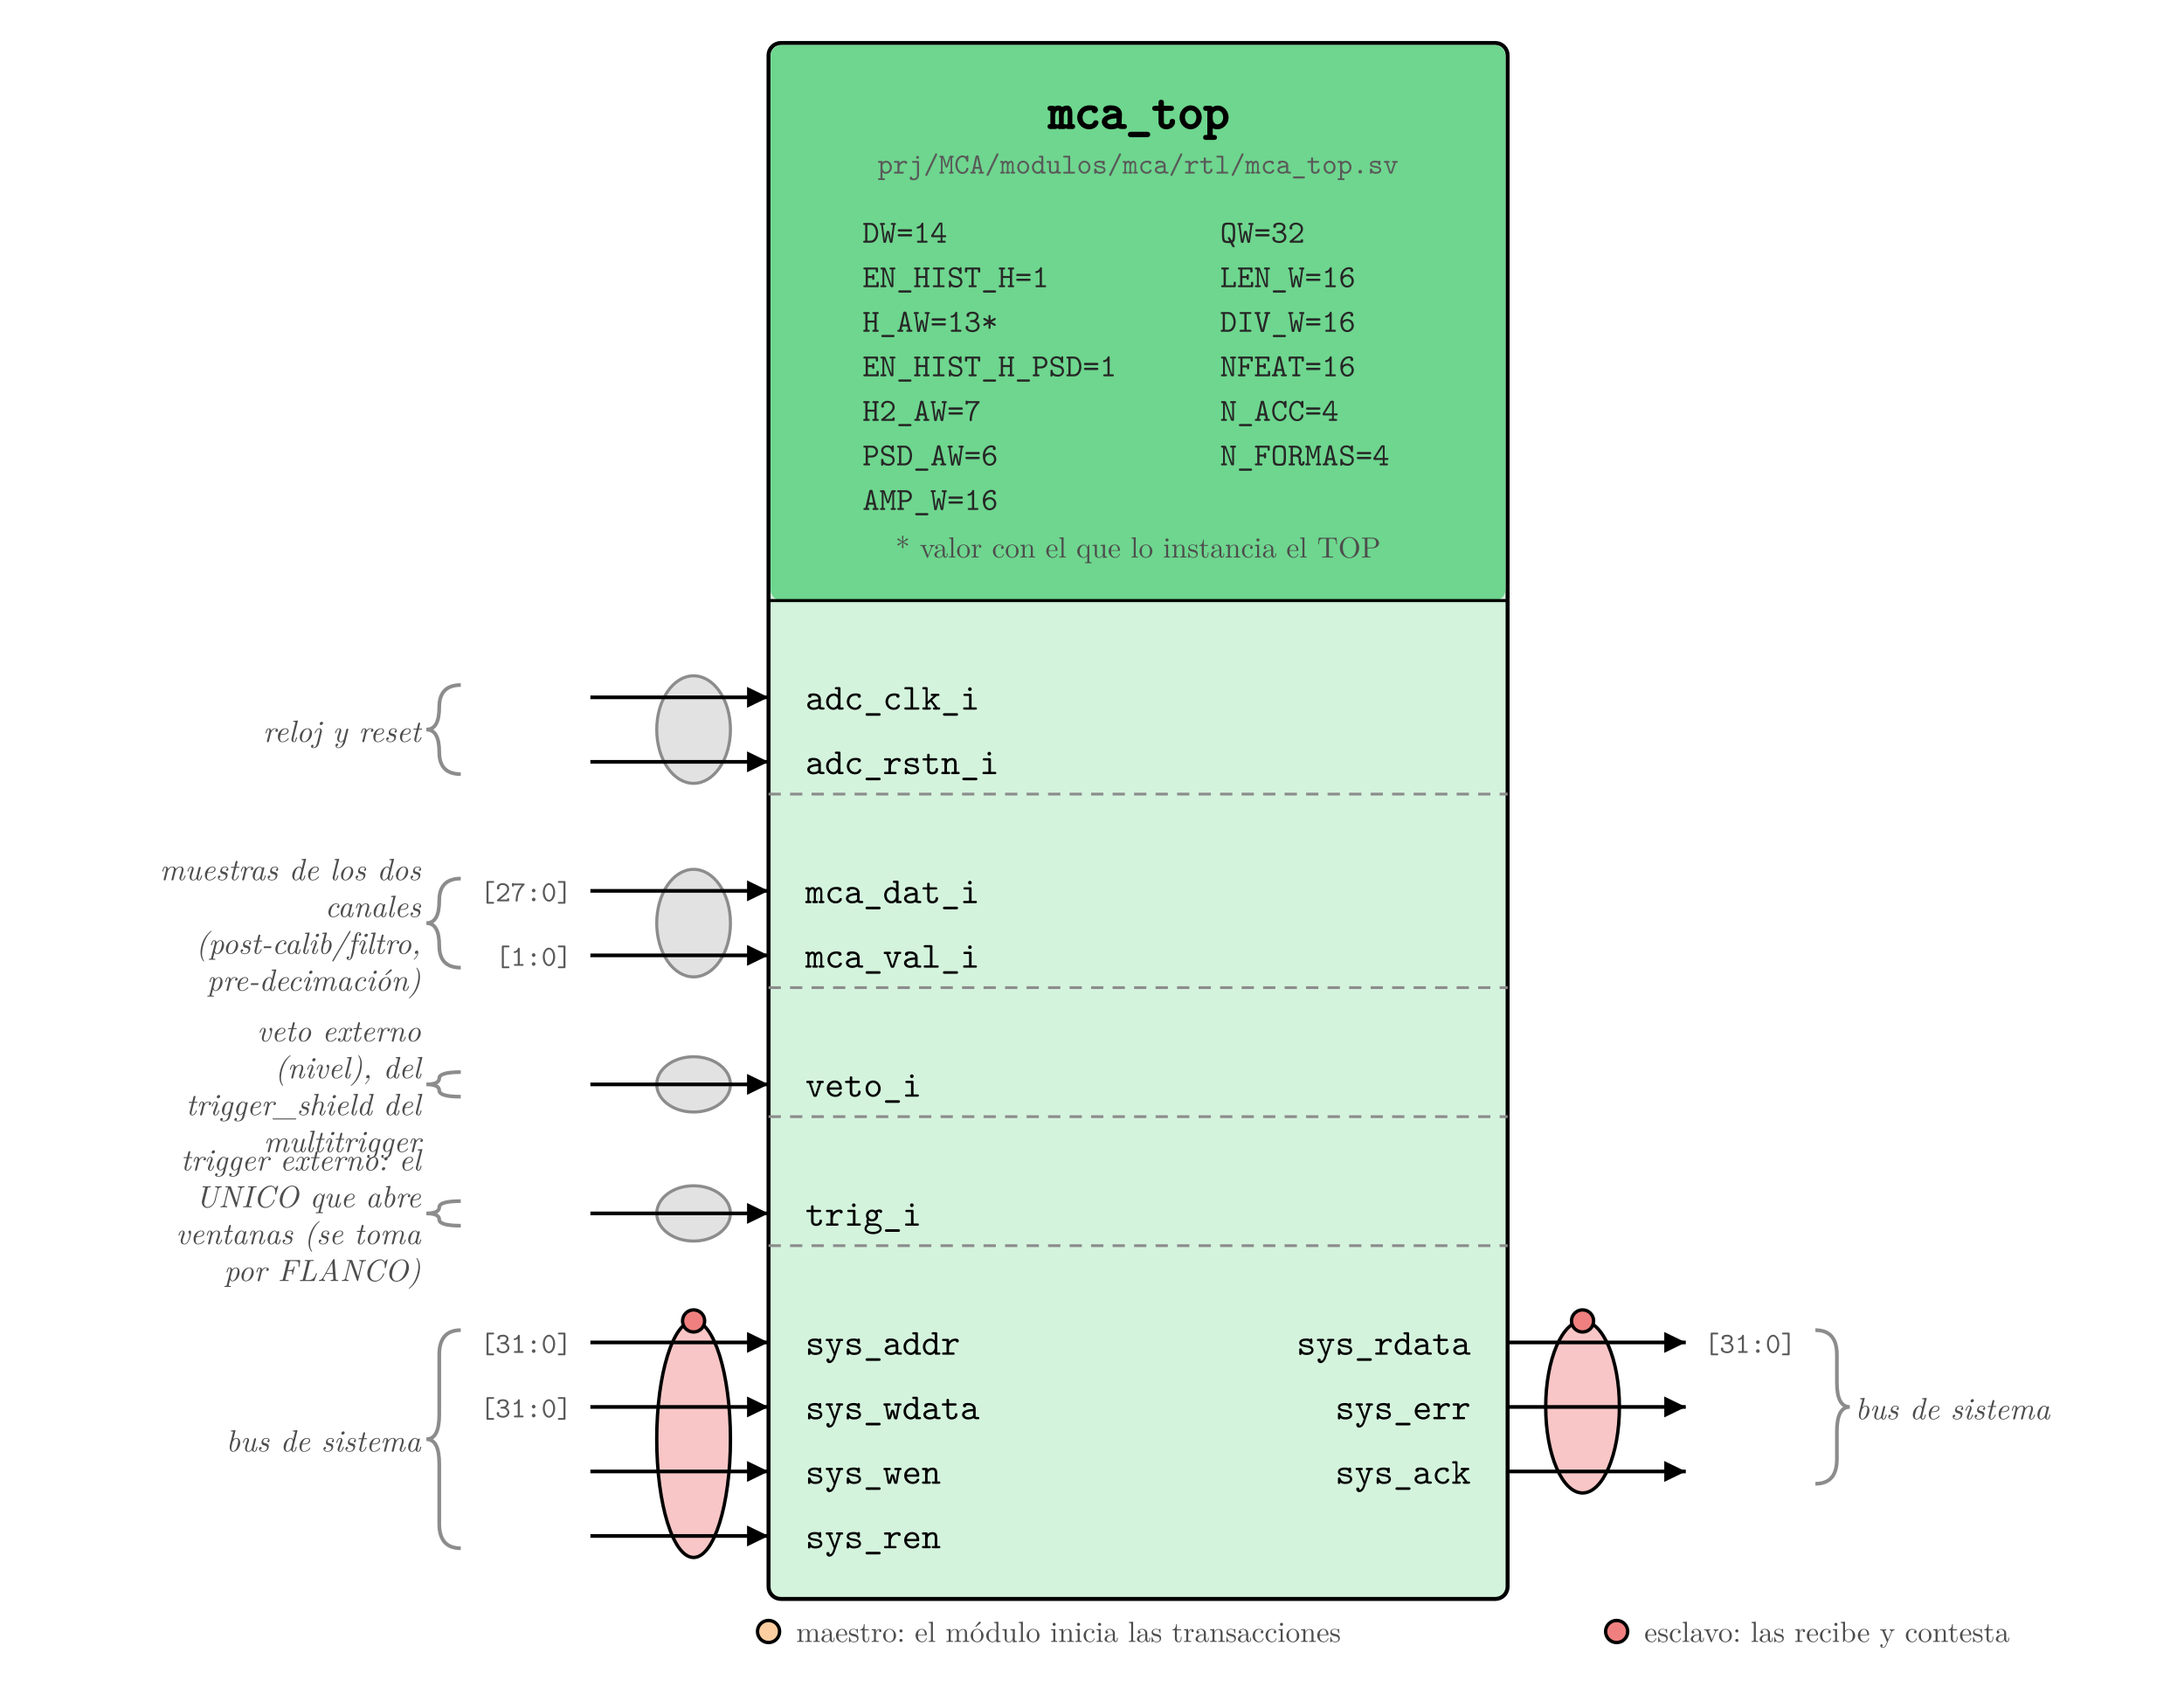
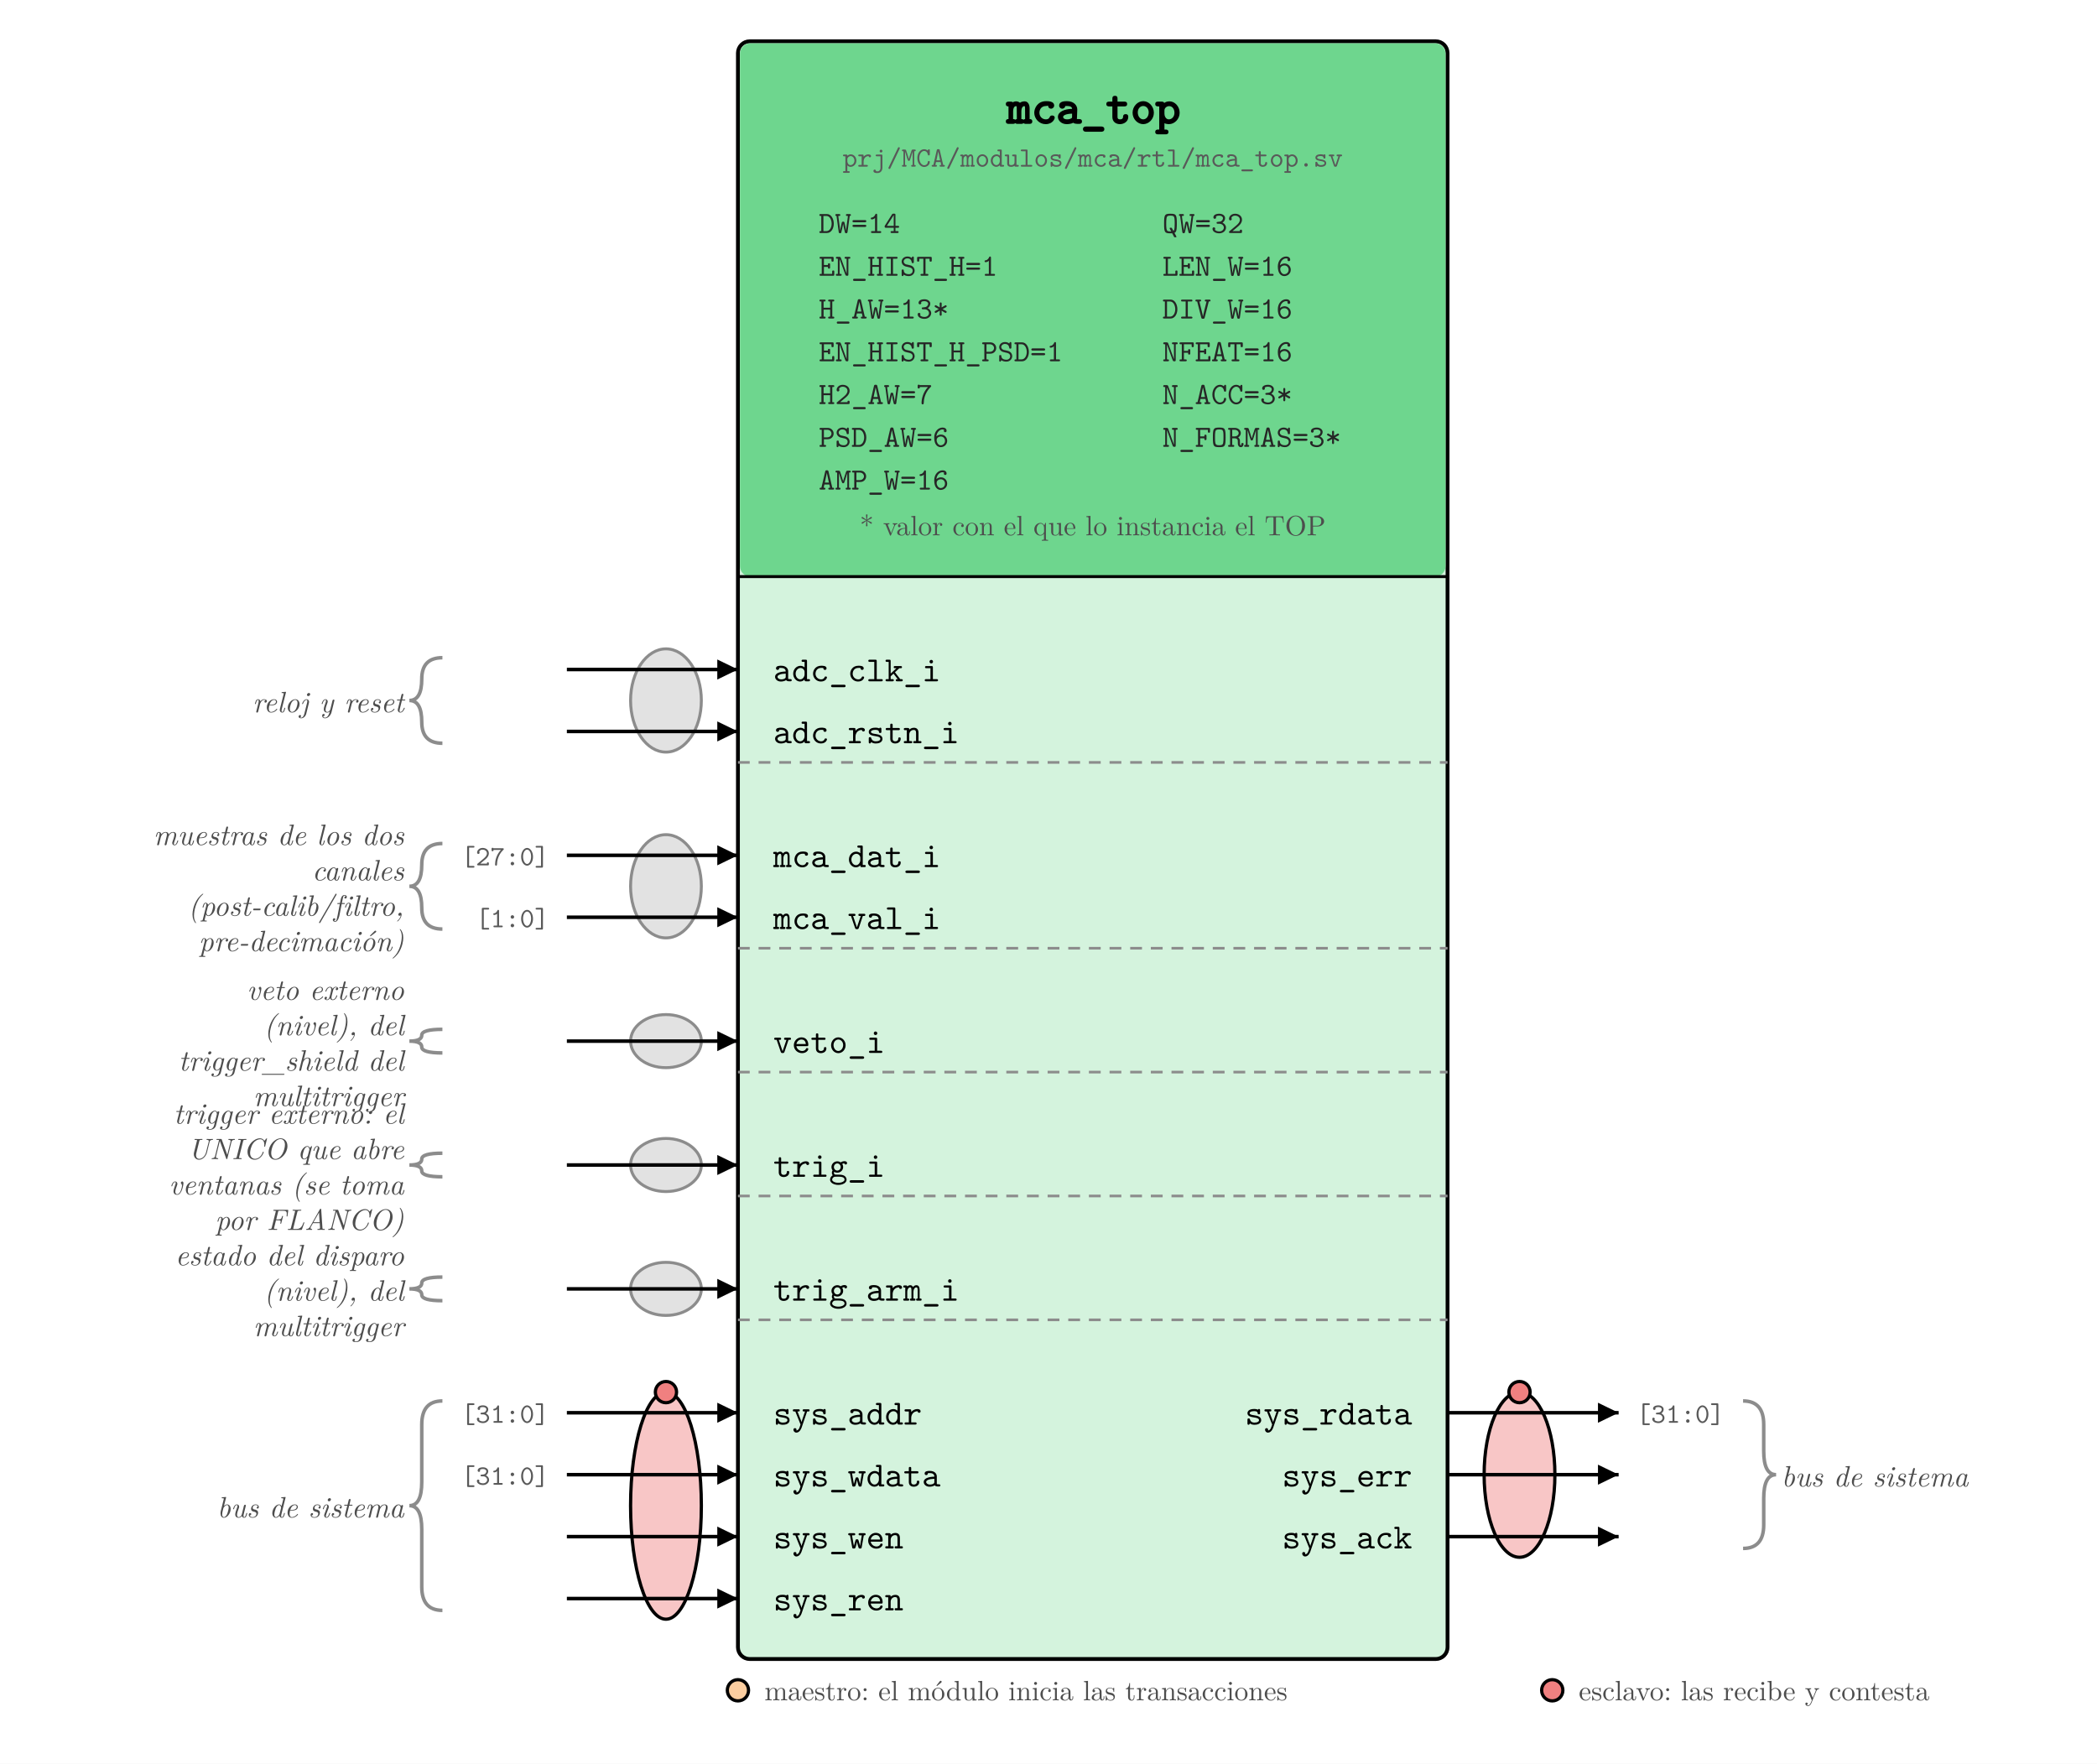
- <svg xmlns="http://www.w3.org/2000/svg" width="711" height="556" viewBox="0 0 711 556" font-family="&quot;Latin Modern Mono&quot;,&quot;CMU Typewriter Text&quot;,ui-monospace,SFMono-Regular,Menlo,Consolas,monospace">
+ <svg xmlns="http://www.w3.org/2000/svg" width="711" height="598" viewBox="0 0 711 598" font-family="&quot;Latin Modern Mono&quot;,&quot;CMU Typewriter Text&quot;,ui-monospace,SFMono-Regular,Menlo,Consolas,monospace">
  <style>
  .bg{fill:#ffffff}            .box{stroke:#000000;stroke-width:1.3}
  .hdr{stroke:none}
  .rule{stroke:#000000;stroke-width:1.0}
  .sep{stroke:#8c8c8c;stroke-width:0.9;stroke-dasharray:4 3}
  .pin{stroke:#000000;stroke-width:1.2;fill:none}
  .arr{fill:#000000;stroke:none}
  .nm{fill:#000000}            .wd{fill:#595959}
  .gp{fill:#4d4d4d;font-style:italic;font-family:"Latin Modern Roman","CMU Serif","Computer Modern Serif",Georgia,serif}
  .ti{fill:#000000;font-weight:700} .sb{fill:#595959} .pr{fill:#262626}
  .lg{fill:#4d4d4d;font-family:"Latin Modern Roman","CMU Serif","Computer Modern Serif",Georgia,serif}
  /* Tintes planos y no fill-opacity: hay renderers de SVG a PNG que ignoran la
     opacidad y dejan la elipse maciza, tapando los cables que abarca. */
  .brc{fill:none;stroke:#8c8c8c;stroke-width:1.2}
  .bus {fill:#e2e2e2;stroke:#8c8c8c;stroke-width:1.0}
  .busm{fill:#fdddbc;stroke:#000000;stroke-width:1.1}
  .buss{fill:#f8c6c6;stroke:#000000;stroke-width:1.1}
  .dotm{fill:#fccea0;stroke:#000000;stroke-width:1.1}
  .dots{fill:#f08080;stroke:#000000;stroke-width:1.1}
</style>
-   <rect class="bg" x="0" y="0" width="711" height="556" />
-   <rect class="box" x="250.2" y="14.0" width="240.6" height="506.5" rx="4" fill="#d4f3dd" />
+   <rect class="bg" x="0" y="0" width="711" height="598" />
+   <rect class="box" x="250.2" y="14.0" width="240.6" height="548.5" rx="4" fill="#d4f3dd" />
  <rect class="hdr" x="250.9" y="14.7" width="239.2" height="180.8" rx="3.5" fill="#6ed68e" />
  <text class="ti" x="370.5" y="42.0" font-size="16" text-anchor="middle">mca_top</text>
  <text class="sb" x="370.5" y="56.5" font-size="9.5" text-anchor="middle">prj/MCA/modulos/mca/rtl/mca_top.sv</text>
-   <text class="pr" x="280.8" y="79.0" font-size="10.5">DW=14</text>
-   <text class="pr" x="280.8" y="93.5" font-size="10.5">EN_HIST_H=1</text>
-   <text class="pr" x="280.8" y="108.0" font-size="10.5">H_AW=13*</text>
-   <text class="pr" x="280.8" y="122.5" font-size="10.5">EN_HIST_H_PSD=1</text>
-   <text class="pr" x="280.8" y="137.0" font-size="10.5">H2_AW=7</text>
-   <text class="pr" x="280.8" y="151.5" font-size="10.5">PSD_AW=6</text>
-   <text class="pr" x="280.8" y="166.0" font-size="10.5">AMP_W=16</text>
-   <text class="pr" x="397.2" y="79.0" font-size="10.5">QW=32</text>
-   <text class="pr" x="397.2" y="93.5" font-size="10.5">LEN_W=16</text>
-   <text class="pr" x="397.2" y="108.0" font-size="10.5">DIV_W=16</text>
-   <text class="pr" x="397.2" y="122.5" font-size="10.5">NFEAT=16</text>
-   <text class="pr" x="397.2" y="137.0" font-size="10.5">N_ACC=4</text>
-   <text class="pr" x="397.2" y="151.5" font-size="10.5">N_FORMAS=4</text>
+   <text class="pr" x="277.6" y="79.0" font-size="10.5">DW=14</text>
+   <text class="pr" x="277.6" y="93.5" font-size="10.5">EN_HIST_H=1</text>
+   <text class="pr" x="277.6" y="108.0" font-size="10.5">H_AW=13*</text>
+   <text class="pr" x="277.6" y="122.5" font-size="10.5">EN_HIST_H_PSD=1</text>
+   <text class="pr" x="277.6" y="137.0" font-size="10.5">H2_AW=7</text>
+   <text class="pr" x="277.6" y="151.5" font-size="10.5">PSD_AW=6</text>
+   <text class="pr" x="277.6" y="166.0" font-size="10.5">AMP_W=16</text>
+   <text class="pr" x="394.1" y="79.0" font-size="10.5">QW=32</text>
+   <text class="pr" x="394.1" y="93.5" font-size="10.5">LEN_W=16</text>
+   <text class="pr" x="394.1" y="108.0" font-size="10.5">DIV_W=16</text>
+   <text class="pr" x="394.1" y="122.5" font-size="10.5">NFEAT=16</text>
+   <text class="pr" x="394.1" y="137.0" font-size="10.5">N_ACC=3*</text>
+   <text class="pr" x="394.1" y="151.5" font-size="10.5">N_FORMAS=3*</text>
  <text class="lg" x="370.5" y="181.5" font-size="9.5" text-anchor="middle">* valor con el que lo instancia el TOP</text>
  <line class="rule" x1="250.2" y1="195.5" x2="490.8" y2="195.5" />
  <ellipse class="bus" cx="225.8" cy="237.5" rx="12.0" ry="17.5" />
  <path class="brc" d="M150.0,223.0 Q143.0,223.0 143.0,230.2 L143.0,230.2 Q143.0,237.5 138.8,237.5 Q143.0,237.5 143.0,244.8 L143.0,244.8 Q143.0,252.0 150.0,252.0" />
  <text class="gp" x="137.0" y="241.5" font-size="10" text-anchor="end">reloj y reset</text>
  <line class="pin" x1="192.2" y1="227.0" x2="250.2" y2="227.0" />
  <path class="arr" d="M243.2,223.6 L250.2,227.0 L243.2,230.4 Z" />
  <text class="nm" x="262.2" y="231.0" font-size="12">adc_clk_i</text>
  <line class="pin" x1="192.2" y1="248.0" x2="250.2" y2="248.0" />
  <path class="arr" d="M243.2,244.6 L250.2,248.0 L243.2,251.4 Z" />
  <text class="nm" x="262.2" y="252.0" font-size="12">adc_rstn_i</text>
  <line class="sep" x1="250.2" y1="258.5" x2="490.8" y2="258.5" />
  <ellipse class="bus" cx="225.8" cy="300.5" rx="12.0" ry="17.5" />
  <path class="brc" d="M150.0,286.0 Q143.0,286.0 143.0,293.2 L143.0,293.2 Q143.0,300.5 138.8,300.5 Q143.0,300.5 143.0,307.8 L143.0,307.8 Q143.0,315.0 150.0,315.0" />
  <text class="gp" x="137.0" y="286.5" font-size="10" text-anchor="end">muestras de los dos</text>
  <text class="gp" x="137.0" y="298.5" font-size="10" text-anchor="end">canales</text>
  <text class="gp" x="137.0" y="310.5" font-size="10" text-anchor="end">(post-calib/filtro,</text>
  <text class="gp" x="137.0" y="322.5" font-size="10" text-anchor="end">pre-decimación)</text>
  <line class="pin" x1="192.2" y1="290.0" x2="250.2" y2="290.0" />
  <path class="arr" d="M243.2,286.6 L250.2,290.0 L243.2,293.4 Z" />
  <text class="wd" x="186.2" y="293.4" font-size="9.5" text-anchor="end">[27:0]</text>
  <text class="nm" x="262.2" y="294.0" font-size="12">mca_dat_i</text>
  <line class="pin" x1="192.2" y1="311.0" x2="250.2" y2="311.0" />
  <path class="arr" d="M243.2,307.6 L250.2,311.0 L243.2,314.4 Z" />
  <text class="wd" x="186.2" y="314.4" font-size="9.5" text-anchor="end">[1:0]</text>
  <text class="nm" x="262.2" y="315.0" font-size="12">mca_val_i</text>
  <line class="sep" x1="250.2" y1="321.5" x2="490.8" y2="321.5" />
  <ellipse class="bus" cx="225.8" cy="353.0" rx="12.0" ry="9.0" />
  <path class="brc" d="M150.0,349.0 Q143.0,349.0 143.0,351.0 L143.0,351.0 Q143.0,353.0 138.8,353.0 Q143.0,353.0 143.0,355.0 L143.0,355.0 Q143.0,357.0 150.0,357.0" />
  <text class="gp" x="137.0" y="339.0" font-size="10" text-anchor="end">veto externo</text>
  <text class="gp" x="137.0" y="351.0" font-size="10" text-anchor="end">(nivel), del</text>
  <text class="gp" x="137.0" y="363.0" font-size="10" text-anchor="end">trigger_shield del</text>
  <text class="gp" x="137.0" y="375.0" font-size="10" text-anchor="end">multitrigger</text>
  <line class="pin" x1="192.2" y1="353.0" x2="250.2" y2="353.0" />
  <path class="arr" d="M243.2,349.6 L250.2,353.0 L243.2,356.4 Z" />
  <text class="nm" x="262.2" y="357.0" font-size="12">veto_i</text>
  <line class="sep" x1="250.2" y1="363.5" x2="490.8" y2="363.5" />
  <ellipse class="bus" cx="225.8" cy="395.0" rx="12.0" ry="9.0" />
  <path class="brc" d="M150.0,391.0 Q143.0,391.0 143.0,393.0 L143.0,393.0 Q143.0,395.0 138.8,395.0 Q143.0,395.0 143.0,397.0 L143.0,397.0 Q143.0,399.0 150.0,399.0" />
  <text class="gp" x="137.0" y="381.0" font-size="10" text-anchor="end">trigger externo: el</text>
  <text class="gp" x="137.0" y="393.0" font-size="10" text-anchor="end">UNICO que abre</text>
  <text class="gp" x="137.0" y="405.0" font-size="10" text-anchor="end">ventanas (se toma</text>
  <text class="gp" x="137.0" y="417.0" font-size="10" text-anchor="end">por FLANCO)</text>
  <line class="pin" x1="192.2" y1="395.0" x2="250.2" y2="395.0" />
  <path class="arr" d="M243.2,391.6 L250.2,395.0 L243.2,398.4 Z" />
  <text class="nm" x="262.2" y="399.0" font-size="12">trig_i</text>
  <line class="sep" x1="250.2" y1="405.5" x2="490.8" y2="405.5" />
-   <ellipse class="buss" cx="225.8" cy="468.5" rx="12.0" ry="38.5" />
-   <circle class="dots" cx="225.8" cy="430.0" r="3.6" />
-   <path class="brc" d="M150.0,433.0 Q143.0,433.0 143.0,441.0 L143.0,460.5 Q143.0,468.5 138.8,468.5 Q143.0,468.5 143.0,476.5 L143.0,496.0 Q143.0,504.0 150.0,504.0" />
-   <text class="gp" x="137.0" y="472.5" font-size="10" text-anchor="end">bus de sistema</text>
-   <ellipse class="buss" cx="515.2" cy="458.0" rx="12.0" ry="28.0" />
-   <circle class="dots" cx="515.2" cy="430.0" r="3.6" />
-   <path class="brc" d="M591.0,433.0 Q598.0,433.0 598.0,441.0 L598.0,450.0 Q598.0,458.0 602.2,458.0 Q598.0,458.0 598.0,466.0 L598.0,475.0 Q598.0,483.0 591.0,483.0" />
-   <text class="gp" x="604.0" y="462.0" font-size="10" text-anchor="start">bus de sistema</text>
+   <ellipse class="bus" cx="225.8" cy="437.0" rx="12.0" ry="9.0" />
+   <path class="brc" d="M150.0,433.0 Q143.0,433.0 143.0,435.0 L143.0,435.0 Q143.0,437.0 138.8,437.0 Q143.0,437.0 143.0,439.0 L143.0,439.0 Q143.0,441.0 150.0,441.0" />
+   <text class="gp" x="137.0" y="429.0" font-size="10" text-anchor="end">estado del disparo</text>
+   <text class="gp" x="137.0" y="441.0" font-size="10" text-anchor="end">(nivel), del</text>
+   <text class="gp" x="137.0" y="453.0" font-size="10" text-anchor="end">multitrigger</text>
  <line class="pin" x1="192.2" y1="437.0" x2="250.2" y2="437.0" />
  <path class="arr" d="M243.2,433.6 L250.2,437.0 L243.2,440.4 Z" />
-   <text class="wd" x="186.2" y="440.4" font-size="9.5" text-anchor="end">[31:0]</text>
-   <text class="nm" x="262.2" y="441.0" font-size="12">sys_addr</text>
-   <line class="pin" x1="192.2" y1="458.0" x2="250.2" y2="458.0" />
-   <path class="arr" d="M243.2,454.6 L250.2,458.0 L243.2,461.4 Z" />
-   <text class="wd" x="186.2" y="461.4" font-size="9.5" text-anchor="end">[31:0]</text>
-   <text class="nm" x="262.2" y="462.0" font-size="12">sys_wdata</text>
+   <text class="nm" x="262.2" y="441.0" font-size="12">trig_arm_i</text>
+   <line class="sep" x1="250.2" y1="447.5" x2="490.8" y2="447.5" />
+   <ellipse class="buss" cx="225.8" cy="510.5" rx="12.0" ry="38.5" />
+   <circle class="dots" cx="225.8" cy="472.0" r="3.6" />
+   <path class="brc" d="M150.0,475.0 Q143.0,475.0 143.0,483.0 L143.0,502.5 Q143.0,510.5 138.8,510.5 Q143.0,510.5 143.0,518.5 L143.0,538.0 Q143.0,546.0 150.0,546.0" />
+   <text class="gp" x="137.0" y="514.5" font-size="10" text-anchor="end">bus de sistema</text>
+   <ellipse class="buss" cx="515.2" cy="500.0" rx="12.0" ry="28.0" />
+   <circle class="dots" cx="515.2" cy="472.0" r="3.6" />
+   <path class="brc" d="M591.0,475.0 Q598.0,475.0 598.0,483.0 L598.0,492.0 Q598.0,500.0 602.2,500.0 Q598.0,500.0 598.0,508.0 L598.0,517.0 Q598.0,525.0 591.0,525.0" />
+   <text class="gp" x="604.0" y="504.0" font-size="10" text-anchor="start">bus de sistema</text>
  <line class="pin" x1="192.2" y1="479.0" x2="250.2" y2="479.0" />
  <path class="arr" d="M243.2,475.6 L250.2,479.0 L243.2,482.4 Z" />
-   <text class="nm" x="262.2" y="483.0" font-size="12">sys_wen</text>
+   <text class="wd" x="186.2" y="482.4" font-size="9.5" text-anchor="end">[31:0]</text>
+   <text class="nm" x="262.2" y="483.0" font-size="12">sys_addr</text>
  <line class="pin" x1="192.2" y1="500.0" x2="250.2" y2="500.0" />
  <path class="arr" d="M243.2,496.6 L250.2,500.0 L243.2,503.4 Z" />
-   <text class="nm" x="262.2" y="504.0" font-size="12">sys_ren</text>
-   <line class="pin" x1="490.8" y1="437.0" x2="548.8" y2="437.0" />
-   <path class="arr" d="M541.8,433.6 L548.8,437.0 L541.8,440.4 Z" />
-   <text class="wd" x="554.8" y="440.4" font-size="9.5">[31:0]</text>
-   <text class="nm" x="478.8" y="441.0" font-size="12" text-anchor="end">sys_rdata</text>
-   <line class="pin" x1="490.8" y1="458.0" x2="548.8" y2="458.0" />
-   <path class="arr" d="M541.8,454.6 L548.8,458.0 L541.8,461.4 Z" />
-   <text class="nm" x="478.8" y="462.0" font-size="12" text-anchor="end">sys_err</text>
+   <text class="wd" x="186.2" y="503.4" font-size="9.5" text-anchor="end">[31:0]</text>
+   <text class="nm" x="262.2" y="504.0" font-size="12">sys_wdata</text>
+   <line class="pin" x1="192.2" y1="521.0" x2="250.2" y2="521.0" />
+   <path class="arr" d="M243.2,517.6 L250.2,521.0 L243.2,524.4 Z" />
+   <text class="nm" x="262.2" y="525.0" font-size="12">sys_wen</text>
+   <line class="pin" x1="192.2" y1="542.0" x2="250.2" y2="542.0" />
+   <path class="arr" d="M243.2,538.6 L250.2,542.0 L243.2,545.4 Z" />
+   <text class="nm" x="262.2" y="546.0" font-size="12">sys_ren</text>
  <line class="pin" x1="490.8" y1="479.0" x2="548.8" y2="479.0" />
  <path class="arr" d="M541.8,475.6 L548.8,479.0 L541.8,482.4 Z" />
-   <text class="nm" x="478.8" y="483.0" font-size="12" text-anchor="end">sys_ack</text>
-   <circle class="dotm" cx="250.2" cy="531.1" r="3.6" />
-   <text class="lg" x="259.2" y="534.5" font-size="9.5">maestro: el módulo inicia las transacciones</text>
-   <circle class="dots" cx="526.3" cy="531.1" r="3.6" />
-   <text class="lg" x="535.3" y="534.5" font-size="9.5">esclavo: las recibe y contesta</text>
+   <text class="wd" x="554.8" y="482.4" font-size="9.5">[31:0]</text>
+   <text class="nm" x="478.8" y="483.0" font-size="12" text-anchor="end">sys_rdata</text>
+   <line class="pin" x1="490.8" y1="500.0" x2="548.8" y2="500.0" />
+   <path class="arr" d="M541.8,496.6 L548.8,500.0 L541.8,503.4 Z" />
+   <text class="nm" x="478.8" y="504.0" font-size="12" text-anchor="end">sys_err</text>
+   <line class="pin" x1="490.8" y1="521.0" x2="548.8" y2="521.0" />
+   <path class="arr" d="M541.8,517.6 L548.8,521.0 L541.8,524.4 Z" />
+   <text class="nm" x="478.8" y="525.0" font-size="12" text-anchor="end">sys_ack</text>
+   <circle class="dotm" cx="250.2" cy="573.1" r="3.6" />
+   <text class="lg" x="259.2" y="576.5" font-size="9.5">maestro: el módulo inicia las transacciones</text>
+   <circle class="dots" cx="526.3" cy="573.1" r="3.6" />
+   <text class="lg" x="535.3" y="576.5" font-size="9.5">esclavo: las recibe y contesta</text>
</svg>
